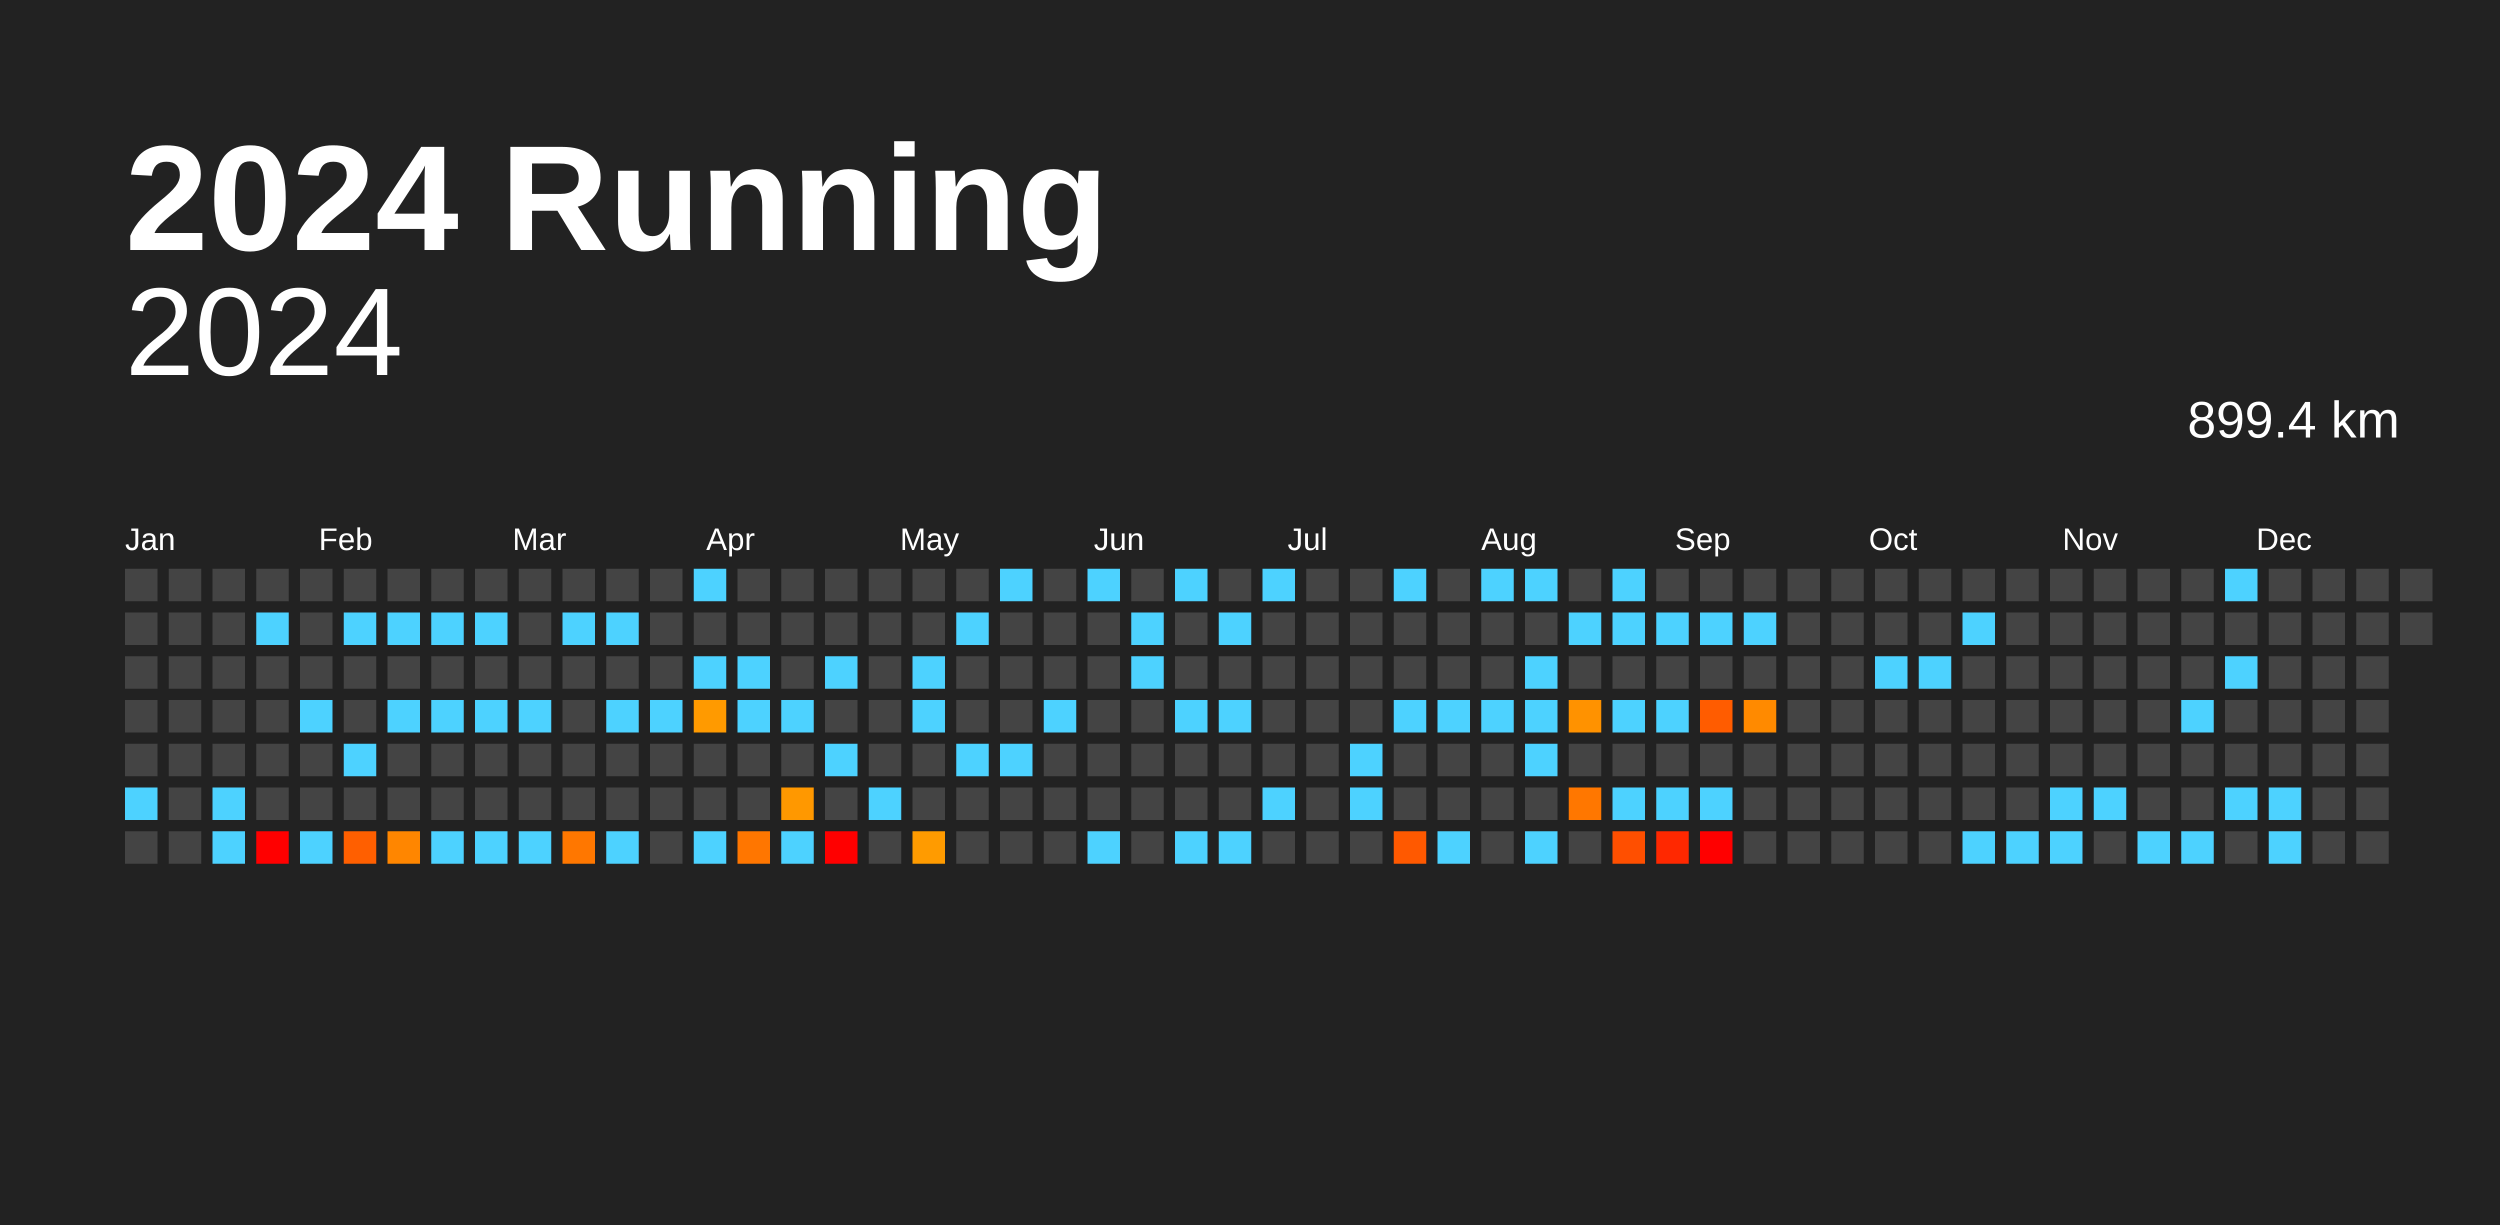
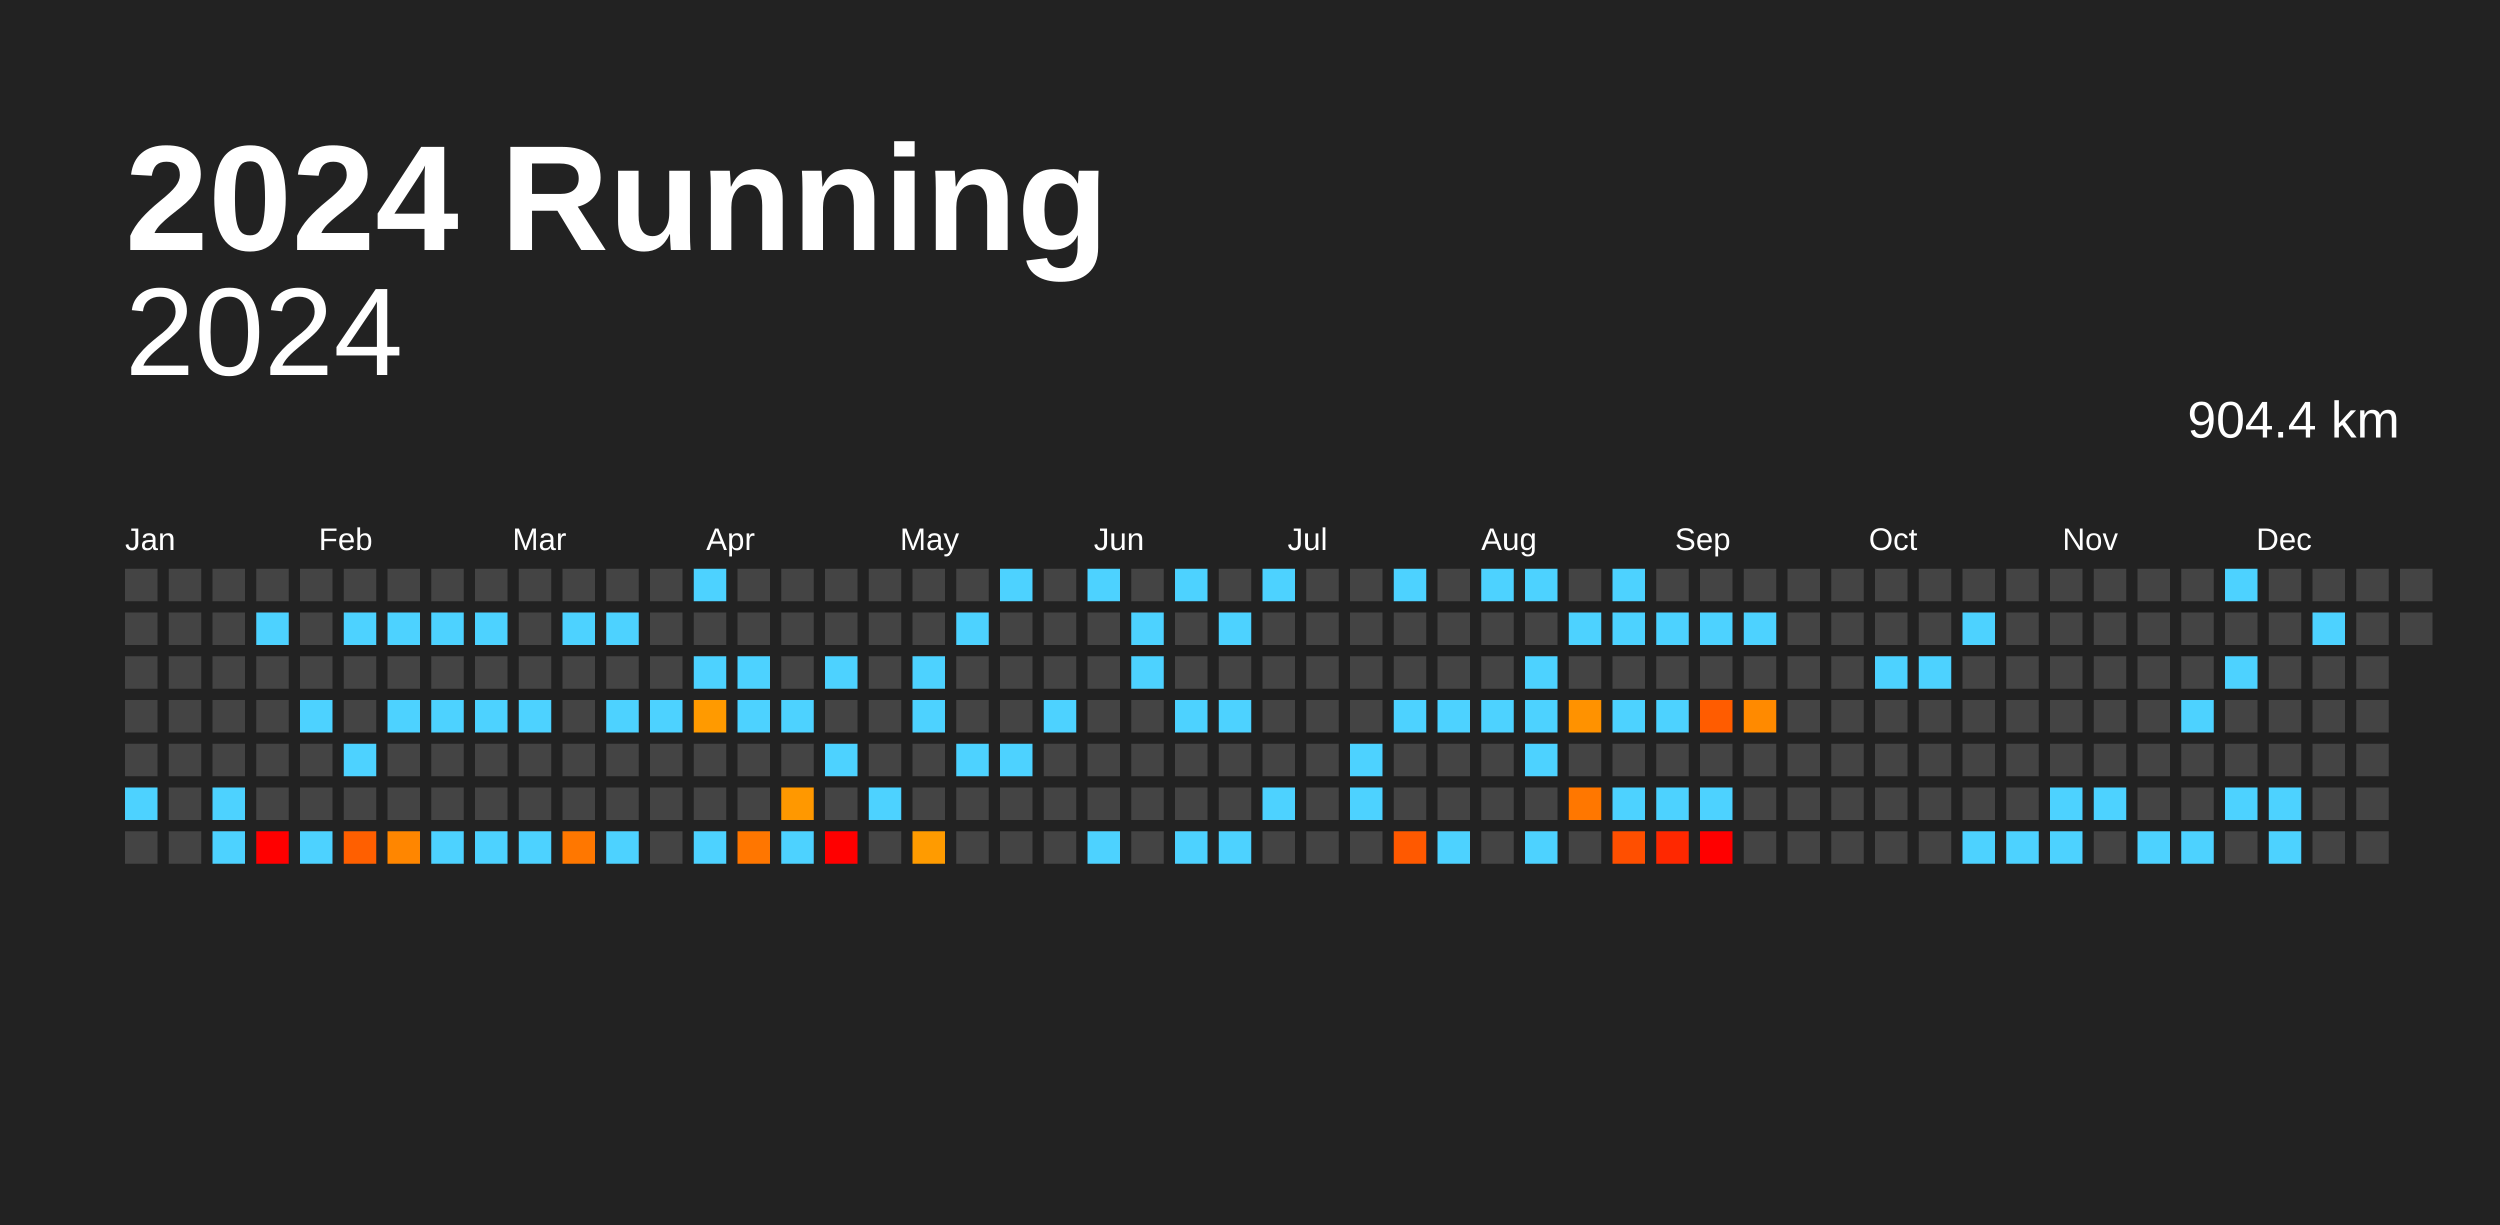
<svg xmlns="http://www.w3.org/2000/svg" baseProfile="full" height="98mm" version="1.1" viewBox="0,0,200,98" width="200mm">
  <defs />
  <rect fill="#222222" height="98" width="200" x="0" y="0" />
  <text fill="#FFFFFF" style="font-size:12px; font-family:Arial; font-weight:bold;" x="10" y="20">2024 Running</text>
  <text alignment-baseline="hanging" fill="#FFFFFF" style="font-size:10.0px; font-family:Arial;" x="10" y="30">2024</text>
-   <text alignment-baseline="hanging" fill="#FFFFFF" style="font-size:4.125px; font-family:Arial;" x="175" y="35">899.4 km</text>
+   <text alignment-baseline="hanging" fill="#FFFFFF" style="font-size:4.125px; font-family:Arial;" x="175" y="35">904.4 km</text>
  <text fill="#FFFFFF" style="font-size:2.5px; font-family:Arial" x="10.0" y="44">Jan</text>
  <text fill="#FFFFFF" style="font-size:2.5px; font-family:Arial" x="25.5" y="44">Feb</text>
  <text fill="#FFFFFF" style="font-size:2.5px; font-family:Arial" x="41.0" y="44">Mar</text>
  <text fill="#FFFFFF" style="font-size:2.5px; font-family:Arial" x="56.5" y="44">Apr</text>
  <text fill="#FFFFFF" style="font-size:2.5px; font-family:Arial" x="72.0" y="44">May</text>
  <text fill="#FFFFFF" style="font-size:2.5px; font-family:Arial" x="87.5" y="44">Jun</text>
  <text fill="#FFFFFF" style="font-size:2.5px; font-family:Arial" x="103.0" y="44">Jul</text>
  <text fill="#FFFFFF" style="font-size:2.5px; font-family:Arial" x="118.5" y="44">Aug</text>
  <text fill="#FFFFFF" style="font-size:2.5px; font-family:Arial" x="134.0" y="44">Sep</text>
  <text fill="#FFFFFF" style="font-size:2.5px; font-family:Arial" x="149.5" y="44">Oct</text>
  <text fill="#FFFFFF" style="font-size:2.5px; font-family:Arial" x="165.0" y="44">Nov</text>
  <text fill="#FFFFFF" style="font-size:2.5px; font-family:Arial" x="180.5" y="44">Dec</text>
  <rect fill="#444444" height="2.6" width="2.6" x="10.0" y="45.5" />
  <rect fill="#444444" height="2.6" width="2.6" x="10.0" y="49.0" />
  <rect fill="#444444" height="2.6" width="2.6" x="10.0" y="52.5" />
  <rect fill="#444444" height="2.6" width="2.6" x="10.0" y="56.0" />
  <rect fill="#444444" height="2.6" width="2.6" x="10.0" y="59.5" />
  <rect fill="#4dd2ff" height="2.6" width="2.6" x="10.0" y="63.0" />
  <rect fill="#444444" height="2.6" width="2.6" x="10.0" y="66.5" />
  <rect fill="#444444" height="2.6" width="2.6" x="13.5" y="45.5" />
  <rect fill="#444444" height="2.6" width="2.6" x="13.5" y="49.0" />
  <rect fill="#444444" height="2.6" width="2.6" x="13.5" y="52.5" />
  <rect fill="#444444" height="2.6" width="2.6" x="13.5" y="56.0" />
  <rect fill="#444444" height="2.6" width="2.6" x="13.5" y="59.5" />
  <rect fill="#444444" height="2.6" width="2.6" x="13.5" y="63.0" />
  <rect fill="#444444" height="2.6" width="2.6" x="13.5" y="66.5" />
  <rect fill="#444444" height="2.6" width="2.6" x="17.0" y="45.5" />
  <rect fill="#444444" height="2.6" width="2.6" x="17.0" y="49.0" />
  <rect fill="#444444" height="2.6" width="2.6" x="17.0" y="52.5" />
  <rect fill="#444444" height="2.6" width="2.6" x="17.0" y="56.0" />
  <rect fill="#444444" height="2.6" width="2.6" x="17.0" y="59.5" />
  <rect fill="#4dd2ff" height="2.6" width="2.6" x="17.0" y="63.0" />
  <rect fill="#4dd2ff" height="2.6" width="2.6" x="17.0" y="66.5" />
  <rect fill="#444444" height="2.6" width="2.6" x="20.5" y="45.5" />
  <rect fill="#4dd2ff" height="2.6" width="2.6" x="20.5" y="49.0" />
  <rect fill="#444444" height="2.6" width="2.6" x="20.5" y="52.5" />
  <rect fill="#444444" height="2.6" width="2.6" x="20.5" y="56.0" />
  <rect fill="#444444" height="2.6" width="2.6" x="20.5" y="59.5" />
  <rect fill="#444444" height="2.6" width="2.6" x="20.5" y="63.0" />
  <rect fill="red" height="2.6" width="2.6" x="20.5" y="66.5" />
  <rect fill="#444444" height="2.6" width="2.6" x="24.0" y="45.5" />
  <rect fill="#444444" height="2.6" width="2.6" x="24.0" y="49.0" />
  <rect fill="#444444" height="2.6" width="2.6" x="24.0" y="52.5" />
  <rect fill="#4dd2ff" height="2.6" width="2.6" x="24.0" y="56.0" />
  <rect fill="#444444" height="2.6" width="2.6" x="24.0" y="59.5" />
  <rect fill="#444444" height="2.6" width="2.6" x="24.0" y="63.0" />
  <rect fill="#4dd2ff" height="2.6" width="2.6" x="24.0" y="66.5" />
  <rect fill="#444444" height="2.6" width="2.6" x="27.5" y="45.5" />
  <rect fill="#4dd2ff" height="2.6" width="2.6" x="27.5" y="49.0" />
  <rect fill="#444444" height="2.6" width="2.6" x="27.5" y="52.5" />
  <rect fill="#444444" height="2.6" width="2.6" x="27.5" y="56.0" />
  <rect fill="#4dd2ff" height="2.6" width="2.6" x="27.5" y="59.5" />
  <rect fill="#444444" height="2.6" width="2.6" x="27.5" y="63.0" />
  <rect fill="#ff5f00" height="2.6" width="2.6" x="27.5" y="66.5" />
  <rect fill="#444444" height="2.6" width="2.6" x="31.0" y="45.5" />
  <rect fill="#4dd2ff" height="2.6" width="2.6" x="31.0" y="49.0" />
  <rect fill="#444444" height="2.6" width="2.6" x="31.0" y="52.5" />
  <rect fill="#4dd2ff" height="2.6" width="2.6" x="31.0" y="56.0" />
  <rect fill="#444444" height="2.6" width="2.6" x="31.0" y="59.5" />
  <rect fill="#444444" height="2.6" width="2.6" x="31.0" y="63.0" />
  <rect fill="#ff8600" height="2.6" width="2.6" x="31.0" y="66.5" />
  <rect fill="#444444" height="2.6" width="2.6" x="34.5" y="45.5" />
  <rect fill="#4dd2ff" height="2.6" width="2.6" x="34.5" y="49.0" />
  <rect fill="#444444" height="2.6" width="2.6" x="34.5" y="52.5" />
  <rect fill="#4dd2ff" height="2.6" width="2.6" x="34.5" y="56.0" />
  <rect fill="#444444" height="2.6" width="2.6" x="34.5" y="59.5" />
  <rect fill="#444444" height="2.6" width="2.6" x="34.5" y="63.0" />
  <rect fill="#4dd2ff" height="2.6" width="2.6" x="34.5" y="66.5" />
  <rect fill="#444444" height="2.6" width="2.6" x="38.0" y="45.5" />
  <rect fill="#4dd2ff" height="2.6" width="2.6" x="38.0" y="49.0" />
  <rect fill="#444444" height="2.6" width="2.6" x="38.0" y="52.5" />
  <rect fill="#4dd2ff" height="2.6" width="2.6" x="38.0" y="56.0" />
  <rect fill="#444444" height="2.6" width="2.6" x="38.0" y="59.5" />
  <rect fill="#444444" height="2.6" width="2.6" x="38.0" y="63.0" />
  <rect fill="#4dd2ff" height="2.6" width="2.6" x="38.0" y="66.5" />
  <rect fill="#444444" height="2.6" width="2.6" x="41.5" y="45.5" />
  <rect fill="#444444" height="2.6" width="2.6" x="41.5" y="49.0" />
  <rect fill="#444444" height="2.6" width="2.6" x="41.5" y="52.5" />
  <rect fill="#4dd2ff" height="2.6" width="2.6" x="41.5" y="56.0" />
  <rect fill="#444444" height="2.6" width="2.6" x="41.5" y="59.5" />
  <rect fill="#444444" height="2.6" width="2.6" x="41.5" y="63.0" />
  <rect fill="#4dd2ff" height="2.6" width="2.6" x="41.5" y="66.5" />
  <rect fill="#444444" height="2.6" width="2.6" x="45.0" y="45.5" />
  <rect fill="#4dd2ff" height="2.6" width="2.6" x="45.0" y="49.0" />
  <rect fill="#444444" height="2.6" width="2.6" x="45.0" y="52.5" />
  <rect fill="#444444" height="2.6" width="2.6" x="45.0" y="56.0" />
  <rect fill="#444444" height="2.6" width="2.6" x="45.0" y="59.5" />
  <rect fill="#444444" height="2.6" width="2.6" x="45.0" y="63.0" />
  <rect fill="#ff7700" height="2.6" width="2.6" x="45.0" y="66.5" />
  <rect fill="#444444" height="2.6" width="2.6" x="48.5" y="45.5" />
  <rect fill="#4dd2ff" height="2.6" width="2.6" x="48.5" y="49.0" />
  <rect fill="#444444" height="2.6" width="2.6" x="48.5" y="52.5" />
  <rect fill="#4dd2ff" height="2.6" width="2.6" x="48.5" y="56.0" />
  <rect fill="#444444" height="2.6" width="2.6" x="48.5" y="59.5" />
  <rect fill="#444444" height="2.6" width="2.6" x="48.5" y="63.0" />
  <rect fill="#4dd2ff" height="2.6" width="2.6" x="48.5" y="66.5" />
  <rect fill="#444444" height="2.6" width="2.6" x="52.0" y="45.5" />
  <rect fill="#444444" height="2.6" width="2.6" x="52.0" y="49.0" />
  <rect fill="#444444" height="2.6" width="2.6" x="52.0" y="52.5" />
  <rect fill="#4dd2ff" height="2.6" width="2.6" x="52.0" y="56.0" />
  <rect fill="#444444" height="2.6" width="2.6" x="52.0" y="59.5" />
  <rect fill="#444444" height="2.6" width="2.6" x="52.0" y="63.0" />
  <rect fill="#444444" height="2.6" width="2.6" x="52.0" y="66.5" />
  <rect fill="#4dd2ff" height="2.6" width="2.6" x="55.5" y="45.5" />
  <rect fill="#444444" height="2.6" width="2.6" x="55.5" y="49.0" />
  <rect fill="#4dd2ff" height="2.6" width="2.6" x="55.5" y="52.5" />
  <rect fill="#ff9a00" height="2.6" width="2.6" x="55.5" y="56.0" />
  <rect fill="#444444" height="2.6" width="2.6" x="55.5" y="59.5" />
  <rect fill="#444444" height="2.6" width="2.6" x="55.5" y="63.0" />
  <rect fill="#4dd2ff" height="2.6" width="2.6" x="55.5" y="66.5" />
  <rect fill="#444444" height="2.6" width="2.6" x="59.0" y="45.5" />
  <rect fill="#444444" height="2.6" width="2.6" x="59.0" y="49.0" />
  <rect fill="#4dd2ff" height="2.6" width="2.6" x="59.0" y="52.5" />
  <rect fill="#4dd2ff" height="2.6" width="2.6" x="59.0" y="56.0" />
  <rect fill="#444444" height="2.6" width="2.6" x="59.0" y="59.5" />
  <rect fill="#444444" height="2.6" width="2.6" x="59.0" y="63.0" />
  <rect fill="#ff7600" height="2.6" width="2.6" x="59.0" y="66.5" />
  <rect fill="#444444" height="2.6" width="2.6" x="62.5" y="45.5" />
  <rect fill="#444444" height="2.6" width="2.6" x="62.5" y="49.0" />
  <rect fill="#444444" height="2.6" width="2.6" x="62.5" y="52.5" />
  <rect fill="#4dd2ff" height="2.6" width="2.6" x="62.5" y="56.0" />
  <rect fill="#444444" height="2.6" width="2.6" x="62.5" y="59.5" />
  <rect fill="#ff9800" height="2.6" width="2.6" x="62.5" y="63.0" />
  <rect fill="#4dd2ff" height="2.6" width="2.6" x="62.5" y="66.5" />
  <rect fill="#444444" height="2.6" width="2.6" x="66.0" y="45.5" />
  <rect fill="#444444" height="2.6" width="2.6" x="66.0" y="49.0" />
  <rect fill="#4dd2ff" height="2.6" width="2.6" x="66.0" y="52.5" />
  <rect fill="#444444" height="2.6" width="2.6" x="66.0" y="56.0" />
  <rect fill="#4dd2ff" height="2.6" width="2.6" x="66.0" y="59.5" />
  <rect fill="#444444" height="2.6" width="2.6" x="66.0" y="63.0" />
  <rect fill="red" height="2.6" width="2.6" x="66.0" y="66.5" />
  <rect fill="#444444" height="2.6" width="2.6" x="69.5" y="45.5" />
  <rect fill="#444444" height="2.6" width="2.6" x="69.5" y="49.0" />
  <rect fill="#444444" height="2.6" width="2.6" x="69.5" y="52.5" />
  <rect fill="#444444" height="2.6" width="2.6" x="69.5" y="56.0" />
  <rect fill="#444444" height="2.6" width="2.6" x="69.5" y="59.5" />
  <rect fill="#4dd2ff" height="2.6" width="2.6" x="69.5" y="63.0" />
  <rect fill="#444444" height="2.6" width="2.6" x="69.5" y="66.5" />
  <rect fill="#444444" height="2.6" width="2.6" x="73.0" y="45.5" />
  <rect fill="#444444" height="2.6" width="2.6" x="73.0" y="49.0" />
  <rect fill="#4dd2ff" height="2.6" width="2.6" x="73.0" y="52.5" />
  <rect fill="#4dd2ff" height="2.6" width="2.6" x="73.0" y="56.0" />
  <rect fill="#444444" height="2.6" width="2.6" x="73.0" y="59.5" />
  <rect fill="#444444" height="2.6" width="2.6" x="73.0" y="63.0" />
  <rect fill="#ff9b00" height="2.6" width="2.6" x="73.0" y="66.5" />
  <rect fill="#444444" height="2.6" width="2.6" x="76.5" y="45.5" />
  <rect fill="#4dd2ff" height="2.6" width="2.6" x="76.5" y="49.0" />
  <rect fill="#444444" height="2.6" width="2.6" x="76.5" y="52.5" />
  <rect fill="#444444" height="2.6" width="2.6" x="76.5" y="56.0" />
  <rect fill="#4dd2ff" height="2.6" width="2.6" x="76.5" y="59.5" />
  <rect fill="#444444" height="2.6" width="2.6" x="76.5" y="63.0" />
  <rect fill="#444444" height="2.6" width="2.6" x="76.5" y="66.5" />
  <rect fill="#4dd2ff" height="2.6" width="2.6" x="80.0" y="45.5" />
  <rect fill="#444444" height="2.6" width="2.6" x="80.0" y="49.0" />
  <rect fill="#444444" height="2.6" width="2.6" x="80.0" y="52.5" />
  <rect fill="#444444" height="2.6" width="2.6" x="80.0" y="56.0" />
  <rect fill="#4dd2ff" height="2.6" width="2.6" x="80.0" y="59.5" />
  <rect fill="#444444" height="2.6" width="2.6" x="80.0" y="63.0" />
  <rect fill="#444444" height="2.6" width="2.6" x="80.0" y="66.5" />
  <rect fill="#444444" height="2.6" width="2.6" x="83.5" y="45.5" />
  <rect fill="#444444" height="2.6" width="2.6" x="83.5" y="49.0" />
  <rect fill="#444444" height="2.6" width="2.6" x="83.5" y="52.5" />
  <rect fill="#4dd2ff" height="2.6" width="2.6" x="83.5" y="56.0" />
  <rect fill="#444444" height="2.6" width="2.6" x="83.5" y="59.5" />
  <rect fill="#444444" height="2.6" width="2.6" x="83.5" y="63.0" />
  <rect fill="#444444" height="2.6" width="2.6" x="83.5" y="66.5" />
  <rect fill="#4dd2ff" height="2.6" width="2.6" x="87.0" y="45.5" />
  <rect fill="#444444" height="2.6" width="2.6" x="87.0" y="49.0" />
  <rect fill="#444444" height="2.6" width="2.6" x="87.0" y="52.5" />
  <rect fill="#444444" height="2.6" width="2.6" x="87.0" y="56.0" />
  <rect fill="#444444" height="2.6" width="2.6" x="87.0" y="59.5" />
  <rect fill="#444444" height="2.6" width="2.6" x="87.0" y="63.0" />
  <rect fill="#4dd2ff" height="2.6" width="2.6" x="87.0" y="66.5" />
  <rect fill="#444444" height="2.6" width="2.6" x="90.5" y="45.5" />
  <rect fill="#4dd2ff" height="2.6" width="2.6" x="90.5" y="49.0" />
  <rect fill="#4dd2ff" height="2.6" width="2.6" x="90.5" y="52.5" />
  <rect fill="#444444" height="2.6" width="2.6" x="90.5" y="56.0" />
  <rect fill="#444444" height="2.6" width="2.6" x="90.5" y="59.5" />
  <rect fill="#444444" height="2.6" width="2.6" x="90.5" y="63.0" />
  <rect fill="#444444" height="2.6" width="2.6" x="90.5" y="66.5" />
  <rect fill="#4dd2ff" height="2.6" width="2.6" x="94.0" y="45.5" />
  <rect fill="#444444" height="2.6" width="2.6" x="94.0" y="49.0" />
  <rect fill="#444444" height="2.6" width="2.6" x="94.0" y="52.5" />
  <rect fill="#4dd2ff" height="2.6" width="2.6" x="94.0" y="56.0" />
  <rect fill="#444444" height="2.6" width="2.6" x="94.0" y="59.5" />
  <rect fill="#444444" height="2.6" width="2.6" x="94.0" y="63.0" />
  <rect fill="#4dd2ff" height="2.6" width="2.6" x="94.0" y="66.5" />
  <rect fill="#444444" height="2.6" width="2.6" x="97.5" y="45.5" />
  <rect fill="#4dd2ff" height="2.6" width="2.6" x="97.5" y="49.0" />
  <rect fill="#444444" height="2.6" width="2.6" x="97.5" y="52.5" />
  <rect fill="#4dd2ff" height="2.6" width="2.6" x="97.5" y="56.0" />
  <rect fill="#444444" height="2.6" width="2.6" x="97.5" y="59.5" />
  <rect fill="#444444" height="2.6" width="2.6" x="97.5" y="63.0" />
  <rect fill="#4dd2ff" height="2.6" width="2.6" x="97.5" y="66.5" />
  <rect fill="#4dd2ff" height="2.6" width="2.6" x="101.0" y="45.5" />
  <rect fill="#444444" height="2.6" width="2.6" x="101.0" y="49.0" />
  <rect fill="#444444" height="2.6" width="2.6" x="101.0" y="52.5" />
  <rect fill="#444444" height="2.6" width="2.6" x="101.0" y="56.0" />
  <rect fill="#444444" height="2.6" width="2.6" x="101.0" y="59.5" />
  <rect fill="#4dd2ff" height="2.6" width="2.6" x="101.0" y="63.0" />
  <rect fill="#444444" height="2.6" width="2.6" x="101.0" y="66.5" />
  <rect fill="#444444" height="2.6" width="2.6" x="104.5" y="45.5" />
  <rect fill="#444444" height="2.6" width="2.6" x="104.5" y="49.0" />
  <rect fill="#444444" height="2.6" width="2.6" x="104.5" y="52.5" />
  <rect fill="#444444" height="2.6" width="2.6" x="104.5" y="56.0" />
  <rect fill="#444444" height="2.6" width="2.6" x="104.5" y="59.5" />
  <rect fill="#444444" height="2.6" width="2.6" x="104.5" y="63.0" />
  <rect fill="#444444" height="2.6" width="2.6" x="104.5" y="66.5" />
  <rect fill="#444444" height="2.6" width="2.6" x="108.0" y="45.5" />
  <rect fill="#444444" height="2.6" width="2.6" x="108.0" y="49.0" />
  <rect fill="#444444" height="2.6" width="2.6" x="108.0" y="52.5" />
  <rect fill="#444444" height="2.6" width="2.6" x="108.0" y="56.0" />
  <rect fill="#4dd2ff" height="2.6" width="2.6" x="108.0" y="59.5" />
  <rect fill="#4dd2ff" height="2.6" width="2.6" x="108.0" y="63.0" />
  <rect fill="#444444" height="2.6" width="2.6" x="108.0" y="66.5" />
  <rect fill="#4dd2ff" height="2.6" width="2.6" x="111.5" y="45.5" />
  <rect fill="#444444" height="2.6" width="2.6" x="111.5" y="49.0" />
  <rect fill="#444444" height="2.6" width="2.6" x="111.5" y="52.5" />
  <rect fill="#4dd2ff" height="2.6" width="2.6" x="111.5" y="56.0" />
  <rect fill="#444444" height="2.6" width="2.6" x="111.5" y="59.5" />
  <rect fill="#444444" height="2.6" width="2.6" x="111.5" y="63.0" />
  <rect fill="#ff5900" height="2.6" width="2.6" x="111.5" y="66.5" />
  <rect fill="#444444" height="2.6" width="2.6" x="115.0" y="45.5" />
  <rect fill="#444444" height="2.6" width="2.6" x="115.0" y="49.0" />
  <rect fill="#444444" height="2.6" width="2.6" x="115.0" y="52.5" />
  <rect fill="#4dd2ff" height="2.6" width="2.6" x="115.0" y="56.0" />
  <rect fill="#444444" height="2.6" width="2.6" x="115.0" y="59.5" />
  <rect fill="#444444" height="2.6" width="2.6" x="115.0" y="63.0" />
  <rect fill="#4dd2ff" height="2.6" width="2.6" x="115.0" y="66.5" />
  <rect fill="#4dd2ff" height="2.6" width="2.6" x="118.5" y="45.5" />
  <rect fill="#444444" height="2.6" width="2.6" x="118.5" y="49.0" />
  <rect fill="#444444" height="2.6" width="2.6" x="118.5" y="52.5" />
  <rect fill="#4dd2ff" height="2.6" width="2.6" x="118.5" y="56.0" />
  <rect fill="#444444" height="2.6" width="2.6" x="118.5" y="59.5" />
  <rect fill="#444444" height="2.6" width="2.6" x="118.5" y="63.0" />
  <rect fill="#444444" height="2.6" width="2.6" x="118.5" y="66.5" />
  <rect fill="#4dd2ff" height="2.6" width="2.6" x="122.0" y="45.5" />
  <rect fill="#444444" height="2.6" width="2.6" x="122.0" y="49.0" />
  <rect fill="#4dd2ff" height="2.6" width="2.6" x="122.0" y="52.5" />
  <rect fill="#4dd2ff" height="2.6" width="2.6" x="122.0" y="56.0" />
  <rect fill="#4dd2ff" height="2.6" width="2.6" x="122.0" y="59.5" />
  <rect fill="#444444" height="2.6" width="2.6" x="122.0" y="63.0" />
  <rect fill="#4dd2ff" height="2.6" width="2.6" x="122.0" y="66.5" />
  <rect fill="#444444" height="2.6" width="2.6" x="125.5" y="45.5" />
  <rect fill="#4dd2ff" height="2.6" width="2.6" x="125.5" y="49.0" />
  <rect fill="#444444" height="2.6" width="2.6" x="125.5" y="52.5" />
  <rect fill="#ff9200" height="2.6" width="2.6" x="125.5" y="56.0" />
  <rect fill="#444444" height="2.6" width="2.6" x="125.5" y="59.5" />
  <rect fill="#ff7700" height="2.6" width="2.6" x="125.5" y="63.0" />
  <rect fill="#444444" height="2.6" width="2.6" x="125.5" y="66.5" />
  <rect fill="#4dd2ff" height="2.6" width="2.6" x="129.0" y="45.5" />
  <rect fill="#4dd2ff" height="2.6" width="2.6" x="129.0" y="49.0" />
  <rect fill="#444444" height="2.6" width="2.6" x="129.0" y="52.5" />
  <rect fill="#4dd2ff" height="2.6" width="2.6" x="129.0" y="56.0" />
  <rect fill="#444444" height="2.6" width="2.6" x="129.0" y="59.5" />
  <rect fill="#4dd2ff" height="2.6" width="2.6" x="129.0" y="63.0" />
  <rect fill="#ff4f00" height="2.6" width="2.6" x="129.0" y="66.5" />
  <rect fill="#444444" height="2.6" width="2.6" x="132.5" y="45.5" />
  <rect fill="#4dd2ff" height="2.6" width="2.6" x="132.5" y="49.0" />
  <rect fill="#444444" height="2.6" width="2.6" x="132.5" y="52.5" />
  <rect fill="#4dd2ff" height="2.6" width="2.6" x="132.5" y="56.0" />
  <rect fill="#444444" height="2.6" width="2.6" x="132.5" y="59.5" />
  <rect fill="#4dd2ff" height="2.6" width="2.6" x="132.5" y="63.0" />
  <rect fill="#ff2800" height="2.6" width="2.6" x="132.5" y="66.5" />
  <rect fill="#444444" height="2.6" width="2.6" x="136.0" y="45.5" />
  <rect fill="#4dd2ff" height="2.6" width="2.6" x="136.0" y="49.0" />
  <rect fill="#444444" height="2.6" width="2.6" x="136.0" y="52.5" />
  <rect fill="#ff5c00" height="2.6" width="2.6" x="136.0" y="56.0" />
  <rect fill="#444444" height="2.6" width="2.6" x="136.0" y="59.5" />
  <rect fill="#4dd2ff" height="2.6" width="2.6" x="136.0" y="63.0" />
  <rect fill="red" height="2.6" width="2.6" x="136.0" y="66.5" />
  <rect fill="#444444" height="2.6" width="2.6" x="139.5" y="45.5" />
  <rect fill="#4dd2ff" height="2.6" width="2.6" x="139.5" y="49.0" />
  <rect fill="#444444" height="2.6" width="2.6" x="139.5" y="52.5" />
  <rect fill="#ff8a00" height="2.6" width="2.6" x="139.5" y="56.0" />
  <rect fill="#444444" height="2.6" width="2.6" x="139.5" y="59.5" />
  <rect fill="#444444" height="2.6" width="2.6" x="139.5" y="63.0" />
  <rect fill="#444444" height="2.6" width="2.6" x="139.5" y="66.5" />
  <rect fill="#444444" height="2.6" width="2.6" x="143.0" y="45.5" />
  <rect fill="#444444" height="2.6" width="2.6" x="143.0" y="49.0" />
  <rect fill="#444444" height="2.6" width="2.6" x="143.0" y="52.5" />
  <rect fill="#444444" height="2.6" width="2.6" x="143.0" y="56.0" />
  <rect fill="#444444" height="2.6" width="2.6" x="143.0" y="59.5" />
  <rect fill="#444444" height="2.6" width="2.6" x="143.0" y="63.0" />
  <rect fill="#444444" height="2.6" width="2.6" x="143.0" y="66.5" />
  <rect fill="#444444" height="2.6" width="2.6" x="146.5" y="45.5" />
  <rect fill="#444444" height="2.6" width="2.6" x="146.5" y="49.0" />
  <rect fill="#444444" height="2.6" width="2.6" x="146.5" y="52.5" />
  <rect fill="#444444" height="2.6" width="2.6" x="146.5" y="56.0" />
  <rect fill="#444444" height="2.6" width="2.6" x="146.5" y="59.5" />
  <rect fill="#444444" height="2.6" width="2.6" x="146.5" y="63.0" />
  <rect fill="#444444" height="2.6" width="2.6" x="146.5" y="66.5" />
  <rect fill="#444444" height="2.6" width="2.6" x="150.0" y="45.5" />
  <rect fill="#444444" height="2.6" width="2.6" x="150.0" y="49.0" />
  <rect fill="#4dd2ff" height="2.6" width="2.6" x="150.0" y="52.5" />
  <rect fill="#444444" height="2.6" width="2.6" x="150.0" y="56.0" />
  <rect fill="#444444" height="2.6" width="2.6" x="150.0" y="59.5" />
  <rect fill="#444444" height="2.6" width="2.6" x="150.0" y="63.0" />
  <rect fill="#444444" height="2.6" width="2.6" x="150.0" y="66.5" />
  <rect fill="#444444" height="2.6" width="2.6" x="153.5" y="45.5" />
  <rect fill="#444444" height="2.6" width="2.6" x="153.5" y="49.0" />
  <rect fill="#4dd2ff" height="2.6" width="2.6" x="153.5" y="52.5" />
  <rect fill="#444444" height="2.6" width="2.6" x="153.5" y="56.0" />
  <rect fill="#444444" height="2.6" width="2.6" x="153.5" y="59.5" />
  <rect fill="#444444" height="2.6" width="2.6" x="153.5" y="63.0" />
  <rect fill="#444444" height="2.6" width="2.6" x="153.5" y="66.5" />
  <rect fill="#444444" height="2.6" width="2.6" x="157.0" y="45.5" />
  <rect fill="#4dd2ff" height="2.6" width="2.6" x="157.0" y="49.0" />
  <rect fill="#444444" height="2.6" width="2.6" x="157.0" y="52.5" />
  <rect fill="#444444" height="2.6" width="2.6" x="157.0" y="56.0" />
  <rect fill="#444444" height="2.6" width="2.6" x="157.0" y="59.5" />
  <rect fill="#444444" height="2.6" width="2.6" x="157.0" y="63.0" />
  <rect fill="#4dd2ff" height="2.6" width="2.6" x="157.0" y="66.5" />
  <rect fill="#444444" height="2.6" width="2.6" x="160.5" y="45.5" />
  <rect fill="#444444" height="2.6" width="2.6" x="160.5" y="49.0" />
  <rect fill="#444444" height="2.6" width="2.6" x="160.5" y="52.5" />
  <rect fill="#444444" height="2.6" width="2.6" x="160.5" y="56.0" />
  <rect fill="#444444" height="2.6" width="2.6" x="160.5" y="59.5" />
  <rect fill="#444444" height="2.6" width="2.6" x="160.5" y="63.0" />
  <rect fill="#4dd2ff" height="2.6" width="2.6" x="160.5" y="66.5" />
  <rect fill="#444444" height="2.6" width="2.6" x="164.0" y="45.5" />
  <rect fill="#444444" height="2.6" width="2.6" x="164.0" y="49.0" />
  <rect fill="#444444" height="2.6" width="2.6" x="164.0" y="52.5" />
  <rect fill="#444444" height="2.6" width="2.6" x="164.0" y="56.0" />
  <rect fill="#444444" height="2.6" width="2.6" x="164.0" y="59.5" />
  <rect fill="#4dd2ff" height="2.6" width="2.6" x="164.0" y="63.0" />
  <rect fill="#4dd2ff" height="2.6" width="2.6" x="164.0" y="66.5" />
  <rect fill="#444444" height="2.6" width="2.6" x="167.5" y="45.5" />
  <rect fill="#444444" height="2.6" width="2.6" x="167.5" y="49.0" />
  <rect fill="#444444" height="2.6" width="2.6" x="167.5" y="52.5" />
  <rect fill="#444444" height="2.6" width="2.6" x="167.5" y="56.0" />
  <rect fill="#444444" height="2.6" width="2.6" x="167.5" y="59.5" />
  <rect fill="#4dd2ff" height="2.6" width="2.6" x="167.5" y="63.0" />
  <rect fill="#444444" height="2.6" width="2.6" x="167.5" y="66.5" />
  <rect fill="#444444" height="2.6" width="2.6" x="171.0" y="45.5" />
  <rect fill="#444444" height="2.6" width="2.6" x="171.0" y="49.0" />
  <rect fill="#444444" height="2.6" width="2.6" x="171.0" y="52.5" />
  <rect fill="#444444" height="2.6" width="2.6" x="171.0" y="56.0" />
  <rect fill="#444444" height="2.6" width="2.6" x="171.0" y="59.5" />
  <rect fill="#444444" height="2.6" width="2.6" x="171.0" y="63.0" />
  <rect fill="#4dd2ff" height="2.6" width="2.6" x="171.0" y="66.5" />
  <rect fill="#444444" height="2.6" width="2.6" x="174.5" y="45.5" />
  <rect fill="#444444" height="2.6" width="2.6" x="174.5" y="49.0" />
  <rect fill="#444444" height="2.6" width="2.6" x="174.5" y="52.5" />
  <rect fill="#4dd2ff" height="2.6" width="2.6" x="174.5" y="56.0" />
  <rect fill="#444444" height="2.6" width="2.6" x="174.5" y="59.5" />
  <rect fill="#444444" height="2.6" width="2.6" x="174.5" y="63.0" />
  <rect fill="#4dd2ff" height="2.6" width="2.6" x="174.5" y="66.5" />
  <rect fill="#4dd2ff" height="2.6" width="2.6" x="178.0" y="45.5" />
  <rect fill="#444444" height="2.6" width="2.6" x="178.0" y="49.0" />
  <rect fill="#4dd2ff" height="2.6" width="2.6" x="178.0" y="52.5" />
  <rect fill="#444444" height="2.6" width="2.6" x="178.0" y="56.0" />
  <rect fill="#444444" height="2.6" width="2.6" x="178.0" y="59.5" />
  <rect fill="#4dd2ff" height="2.6" width="2.6" x="178.0" y="63.0" />
  <rect fill="#444444" height="2.6" width="2.6" x="178.0" y="66.5" />
  <rect fill="#444444" height="2.6" width="2.6" x="181.5" y="45.5" />
  <rect fill="#444444" height="2.6" width="2.6" x="181.5" y="49.0" />
  <rect fill="#444444" height="2.6" width="2.6" x="181.5" y="52.5" />
  <rect fill="#444444" height="2.6" width="2.6" x="181.5" y="56.0" />
  <rect fill="#444444" height="2.6" width="2.6" x="181.5" y="59.5" />
  <rect fill="#4dd2ff" height="2.6" width="2.6" x="181.5" y="63.0" />
  <rect fill="#4dd2ff" height="2.6" width="2.6" x="181.5" y="66.5" />
  <rect fill="#444444" height="2.6" width="2.6" x="185.0" y="45.5" />
-   <rect fill="#444444" height="2.6" width="2.6" x="185.0" y="49.0" />
+   <rect fill="#4dd2ff" height="2.6" width="2.6" x="185.0" y="49.0" />
  <rect fill="#444444" height="2.6" width="2.6" x="185.0" y="52.5" />
  <rect fill="#444444" height="2.6" width="2.6" x="185.0" y="56.0" />
  <rect fill="#444444" height="2.6" width="2.6" x="185.0" y="59.5" />
  <rect fill="#444444" height="2.6" width="2.6" x="185.0" y="63.0" />
  <rect fill="#444444" height="2.6" width="2.6" x="185.0" y="66.5" />
  <rect fill="#444444" height="2.6" width="2.6" x="188.5" y="45.5" />
  <rect fill="#444444" height="2.6" width="2.6" x="188.5" y="49.0" />
  <rect fill="#444444" height="2.6" width="2.6" x="188.5" y="52.5" />
  <rect fill="#444444" height="2.6" width="2.6" x="188.5" y="56.0" />
  <rect fill="#444444" height="2.6" width="2.6" x="188.5" y="59.5" />
  <rect fill="#444444" height="2.6" width="2.6" x="188.5" y="63.0" />
  <rect fill="#444444" height="2.6" width="2.6" x="188.5" y="66.5" />
  <rect fill="#444444" height="2.6" width="2.6" x="192.0" y="45.5" />
  <rect fill="#444444" height="2.6" width="2.6" x="192.0" y="49.0" />
</svg>
